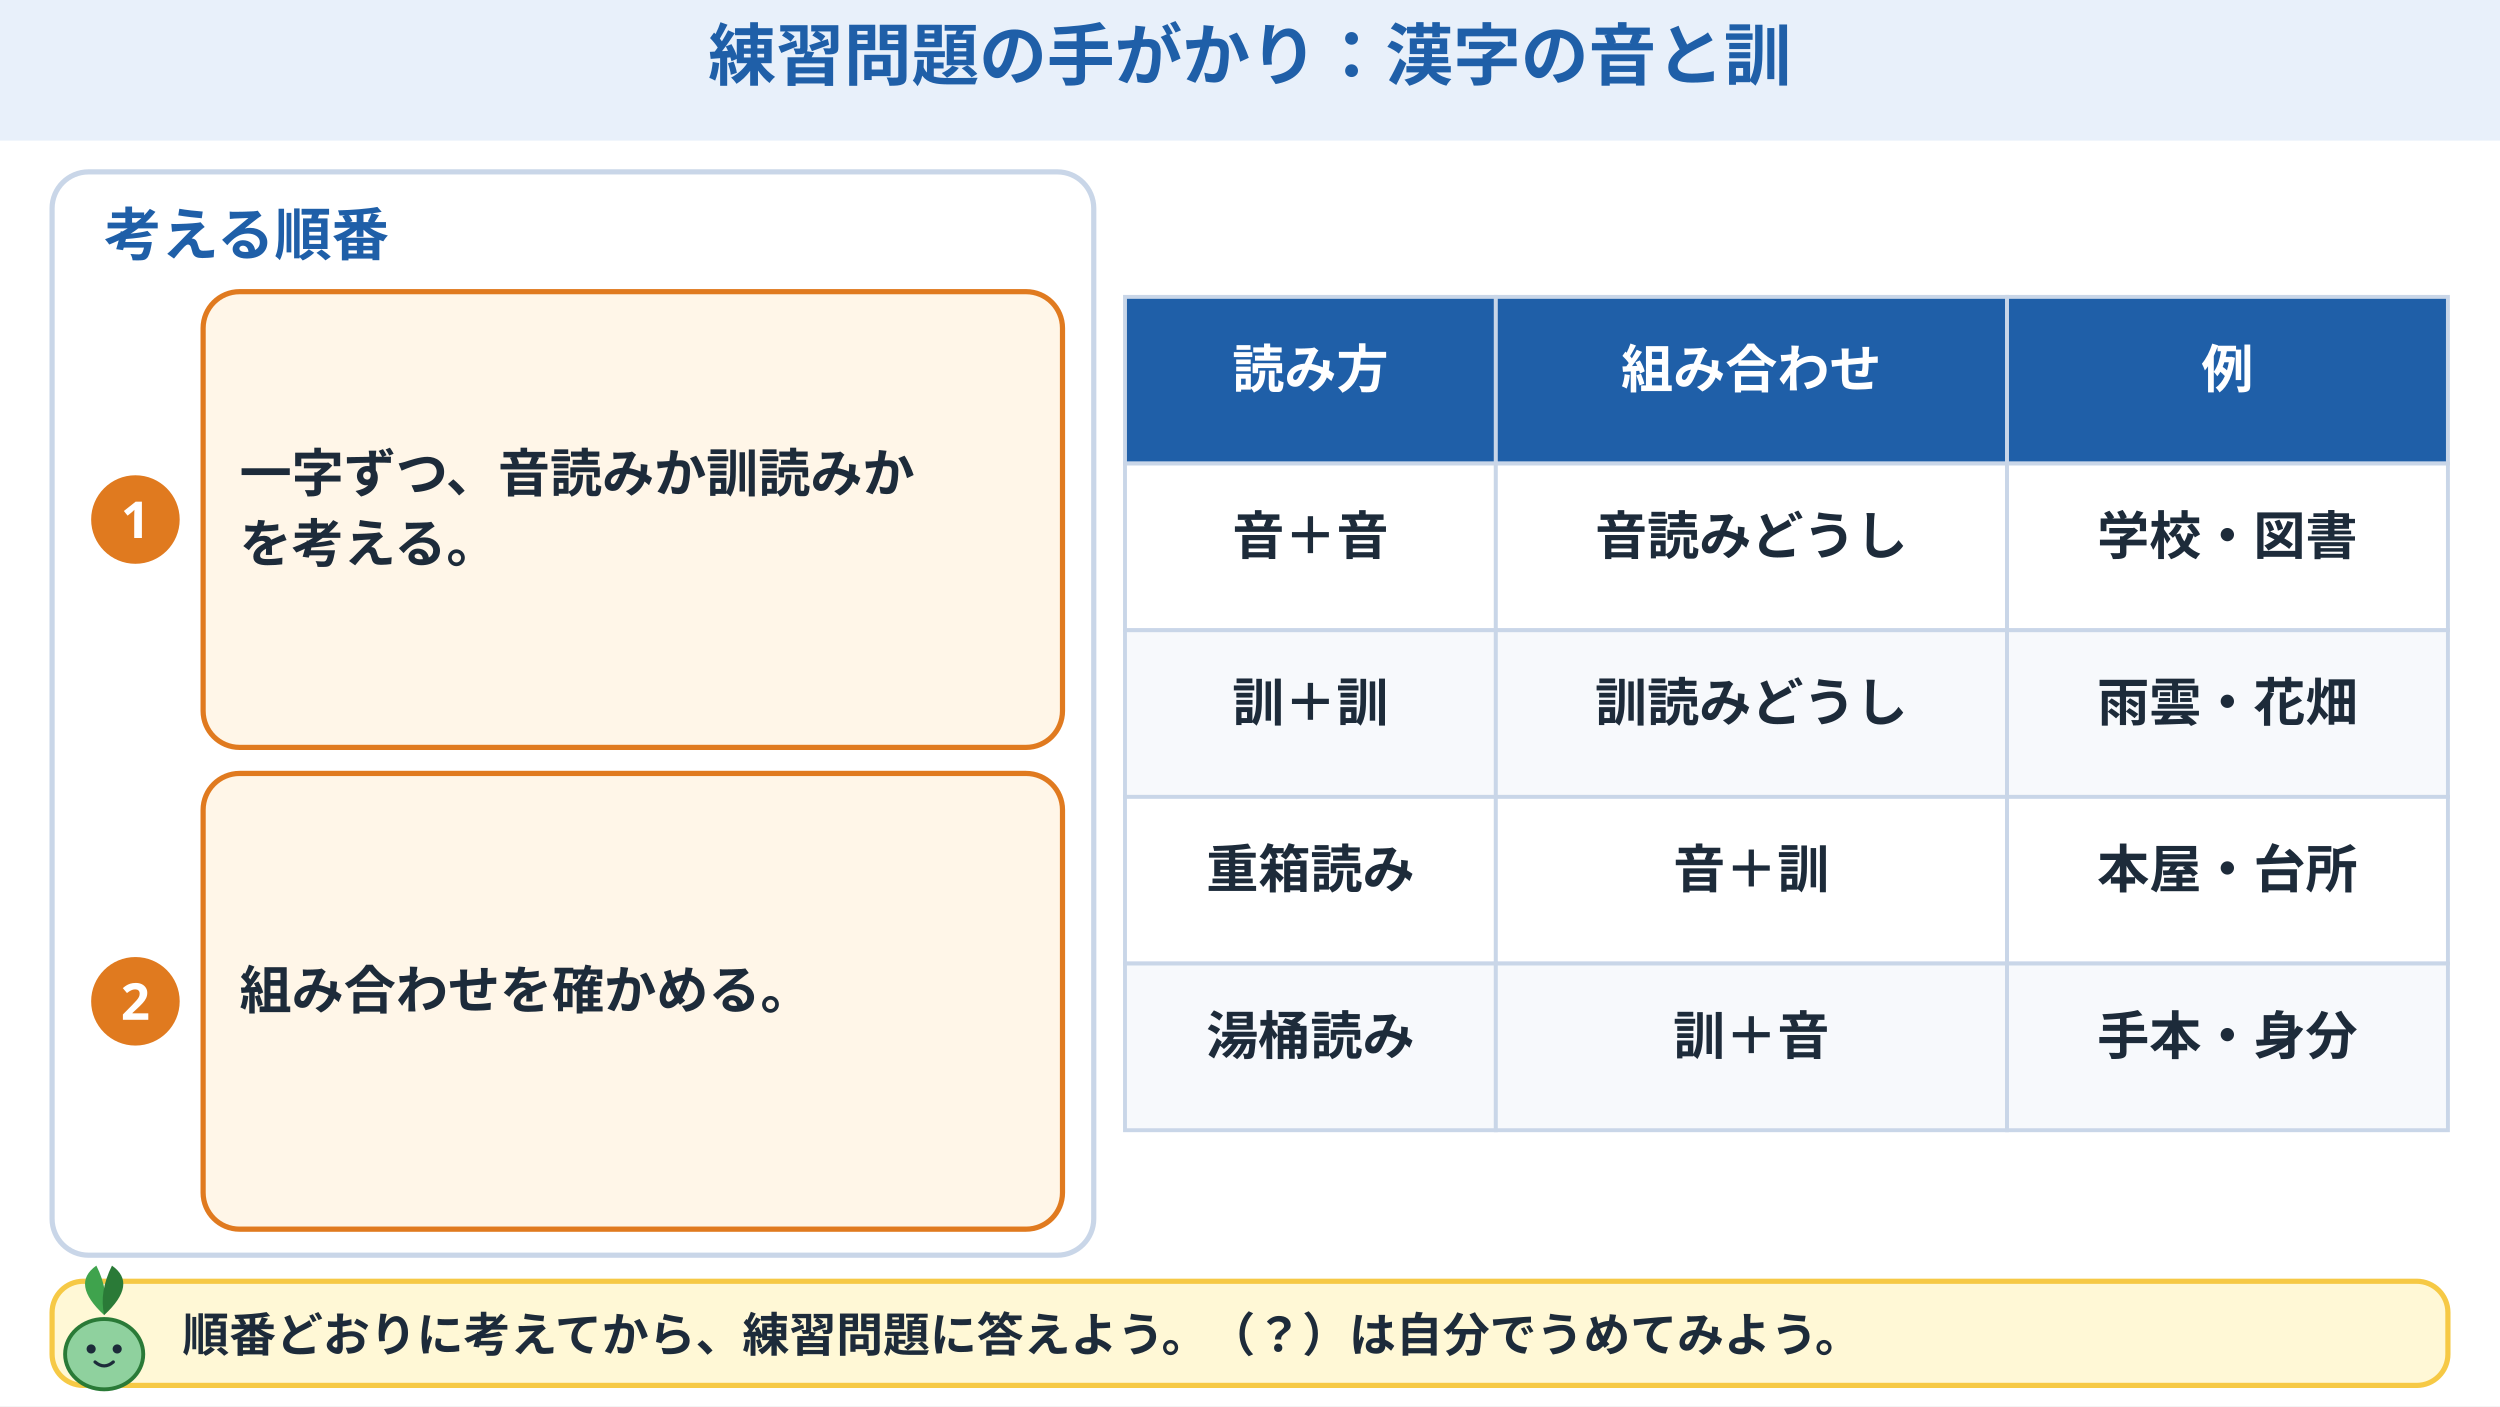
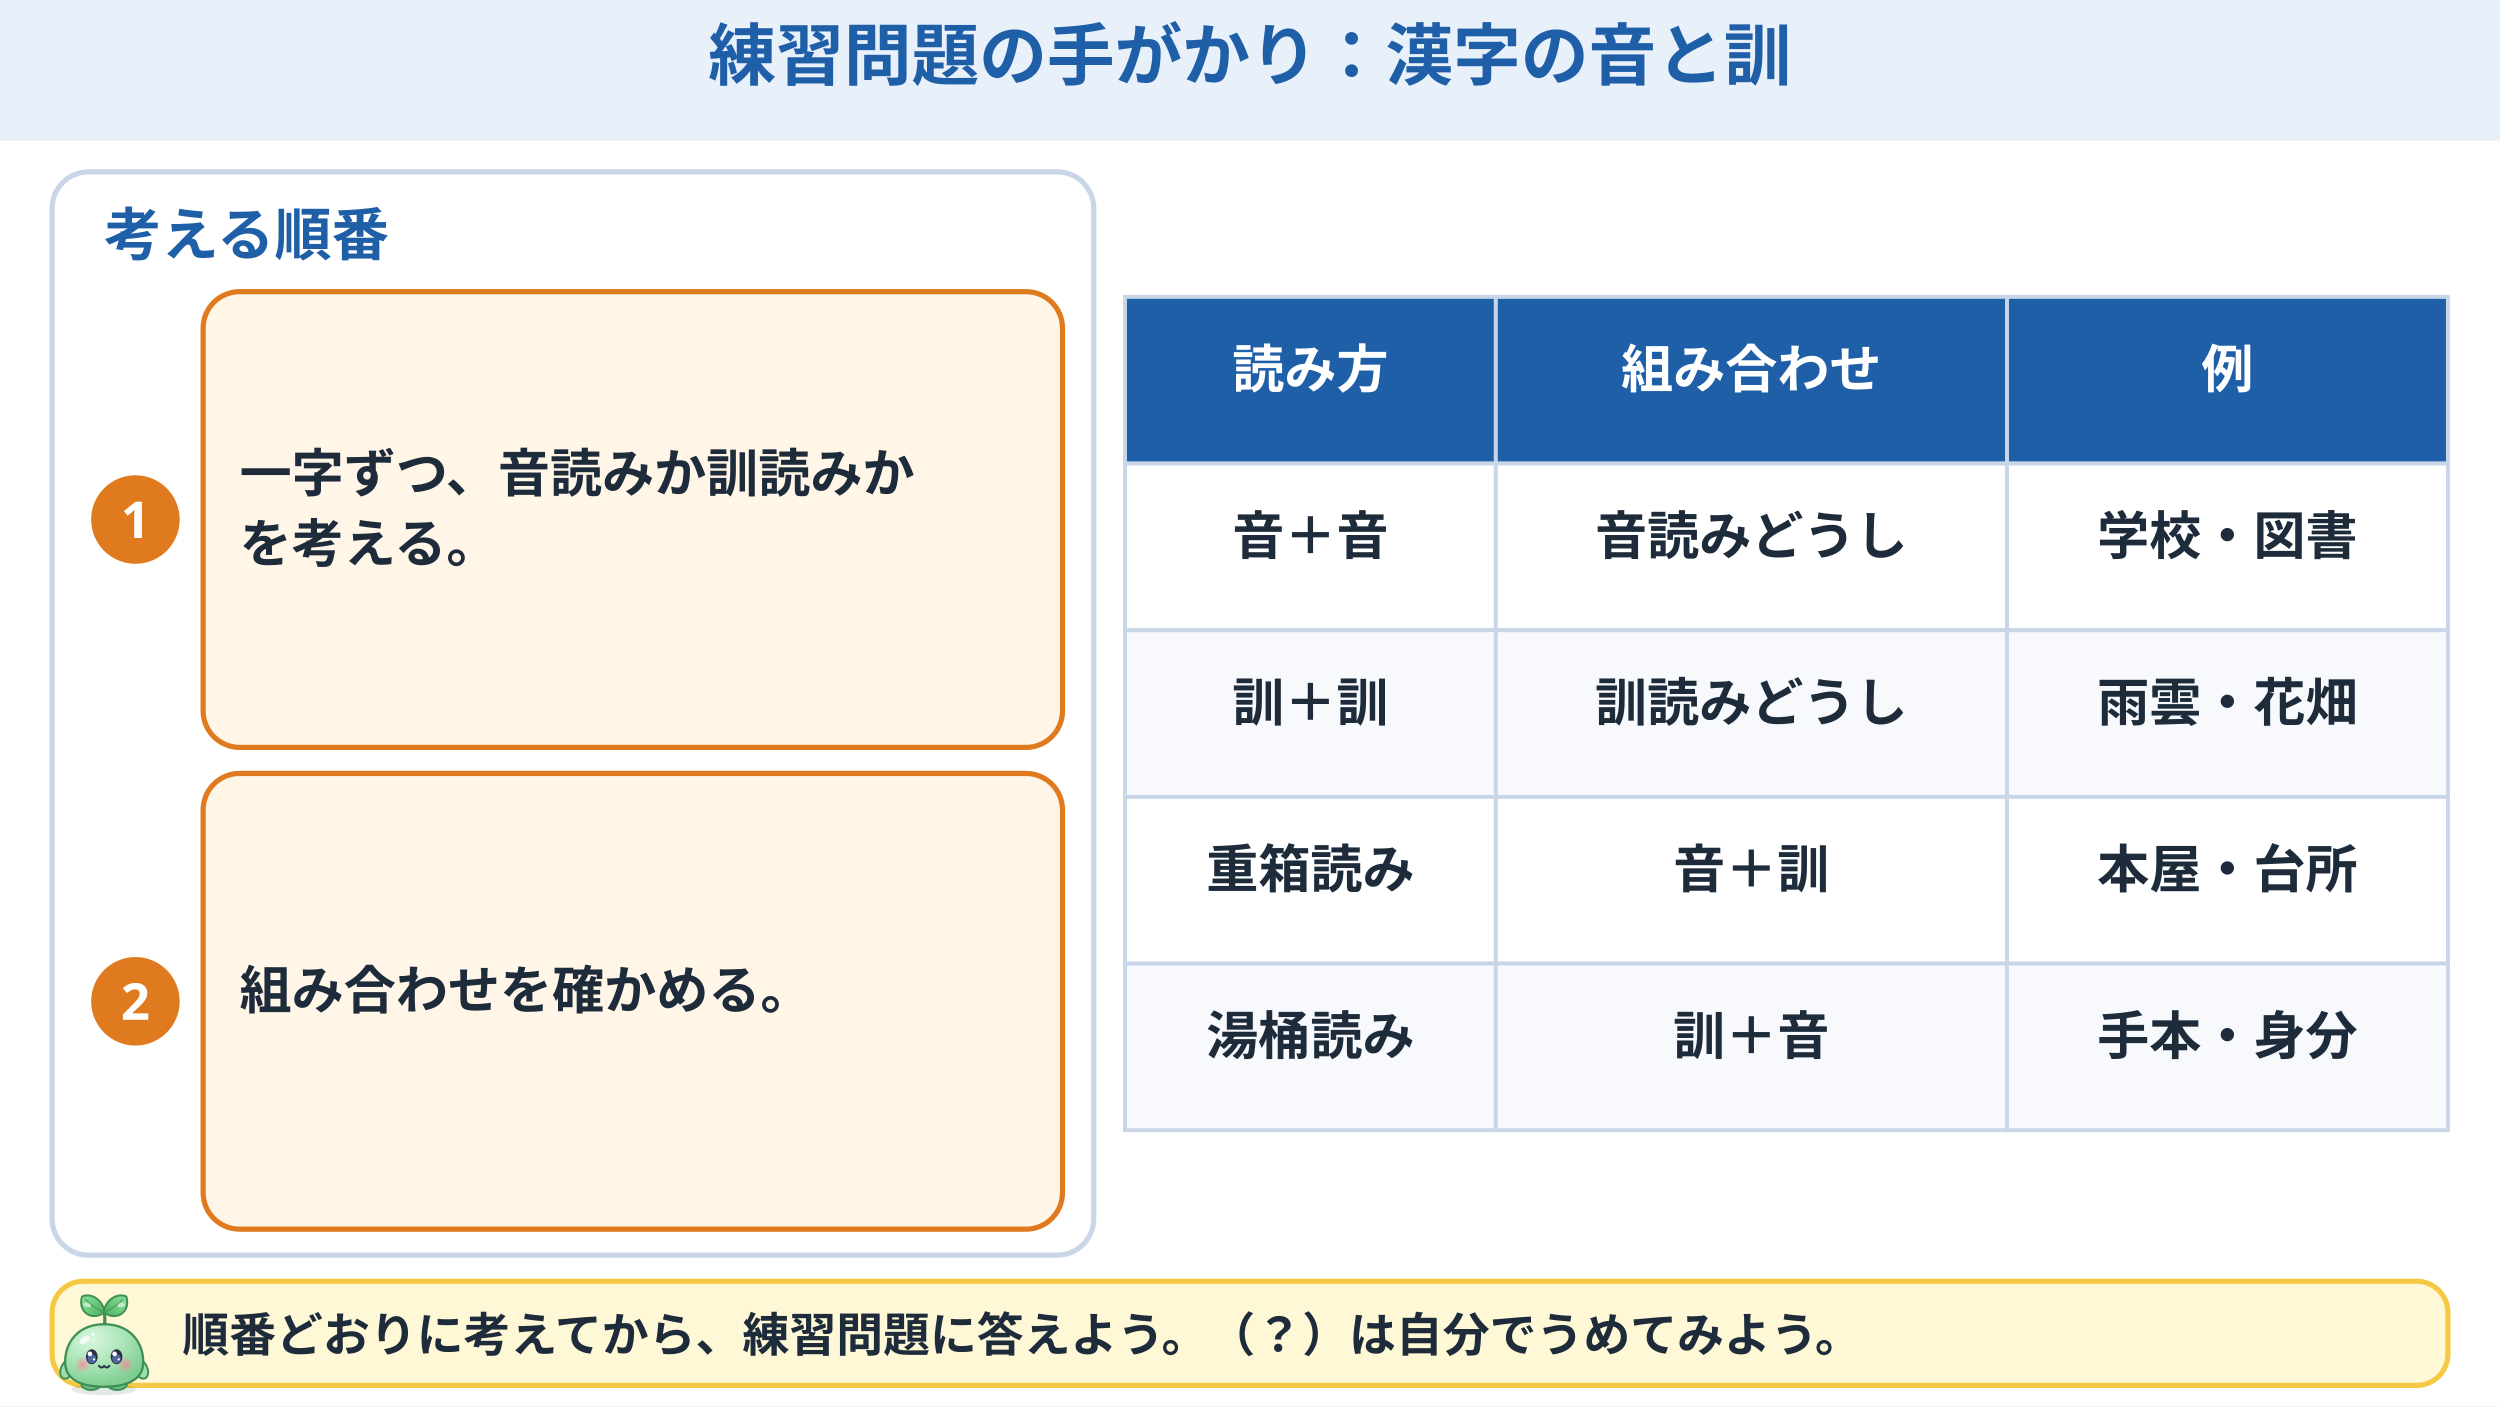
<svg xmlns="http://www.w3.org/2000/svg" viewBox="0 0 960 540" width="960" height="540" font-family="&quot;Hiragino Sans&quot;,&quot;Hiragino Kaku Gothic ProN&quot;,&quot;Noto Sans JP&quot;,&quot;Yu Gothic&quot;,sans-serif" role="img" aria-label="練習問題の手がかり：漢字の音と訓">
  <rect width="960" height="540" fill="#ffffff" />
  <rect x="0.0" y="0.0" width="960.0" height="54.0" rx="0" fill="#e8f0fa" />
  <text x="480.0" y="30.6" font-size="26" font-weight="800" fill="#1f5fa8" text-anchor="middle" data-box="title">練習問題の手がかり：漢字の音と訓</text>
  <rect x="20.0" y="66.0" width="400.0" height="416.0" rx="14" fill="#fff" stroke="#c9d6e8" stroke-width="2" />
  <text x="40.0" y="98.0" font-size="22" font-weight="800" fill="#1f5fa8" text-anchor="start">考える順番</text>
  <circle cx="52.0" cy="199.5" r="17.0" fill="#e07a1f" />
  <text x="52.0" y="206.6" font-size="19.55" font-weight="800" fill="#fff" text-anchor="middle">1</text>
  <g data-id="b6">
    <rect x="78.0" y="112.0" width="330.0" height="175.0" rx="14" fill="#fff6e8" stroke="#e07a1f" stroke-width="2" />
    <text x="92.0" y="188.9" font-size="20" font-weight="700" fill="#1d2b3a" text-anchor="start" data-box="b6">一字ずつ、音読みか訓読みか</text>
    <text x="92.0" y="215.9" font-size="20" font-weight="700" fill="#1d2b3a" text-anchor="start" data-box="b6">を考える。</text>
  </g>
  <circle cx="52.0" cy="384.5" r="17.0" fill="#e07a1f" />
  <text x="52.0" y="391.6" font-size="19.55" font-weight="800" fill="#fff" text-anchor="middle">2</text>
  <g data-id="b13">
    <rect x="78.0" y="297.0" width="330.0" height="175.0" rx="14" fill="#fff6e8" stroke="#e07a1f" stroke-width="2" />
    <text x="92.0" y="387.4" font-size="20" font-weight="700" fill="#1d2b3a" text-anchor="start" data-box="b13">組み合わせを確かめる。</text>
  </g>
  <rect x="432.0" y="114.0" width="142.4" height="64.0" rx="0" fill="#1f5fa8" stroke="#c9d6e8" stroke-width="1.5" />
  <text x="503.2" y="148.9" font-size="20" font-weight="700" fill="#fff" text-anchor="middle" data-box="t00">読み方</text>
  <rect x="574.4" y="114.0" width="196.3" height="64.0" rx="0" fill="#1f5fa8" stroke="#c9d6e8" stroke-width="1.5" />
  <text x="672.5" y="148.9" font-size="20" font-weight="700" fill="#fff" text-anchor="middle" data-box="t01">組み合わせ</text>
  <rect x="770.7" y="114.0" width="169.3" height="64.0" rx="0" fill="#1f5fa8" stroke="#c9d6e8" stroke-width="1.5" />
  <text x="855.3" y="148.9" font-size="20" font-weight="700" fill="#fff" text-anchor="middle" data-box="t02">例</text>
  <rect x="432.0" y="178.0" width="142.4" height="64.0" rx="0" fill="#fff" stroke="#c9d6e8" stroke-width="1.5" />
  <text x="503.2" y="212.9" font-size="20" font-weight="700" fill="#1d2b3a" text-anchor="middle" data-box="t10">音＋音</text>
  <rect x="574.4" y="178.0" width="196.3" height="64.0" rx="0" fill="#fff" stroke="#c9d6e8" stroke-width="1.5" />
  <text x="672.5" y="212.9" font-size="20" font-weight="700" fill="#1d2b3a" text-anchor="middle" data-box="t11">音読みどうし</text>
  <rect x="770.7" y="178.0" width="169.3" height="64.0" rx="0" fill="#fff" stroke="#c9d6e8" stroke-width="1.5" />
  <text x="855.3" y="212.9" font-size="20" font-weight="700" fill="#1d2b3a" text-anchor="middle" data-box="t12">学校・図書</text>
  <rect x="432.0" y="242.0" width="142.4" height="64.0" rx="0" fill="#f7f9fc" stroke="#c9d6e8" stroke-width="1.5" />
  <text x="503.2" y="276.9" font-size="20" font-weight="700" fill="#1d2b3a" text-anchor="middle" data-box="t20">訓＋訓</text>
  <rect x="574.4" y="242.0" width="196.3" height="64.0" rx="0" fill="#f7f9fc" stroke="#c9d6e8" stroke-width="1.5" />
  <text x="672.5" y="276.9" font-size="20" font-weight="700" fill="#1d2b3a" text-anchor="middle" data-box="t21">訓読みどうし</text>
  <rect x="770.7" y="242.0" width="169.3" height="64.0" rx="0" fill="#f7f9fc" stroke="#c9d6e8" stroke-width="1.5" />
  <text x="855.3" y="276.9" font-size="20" font-weight="700" fill="#1d2b3a" text-anchor="middle" data-box="t22">雨雲・花畑</text>
  <rect x="432.0" y="306.0" width="142.4" height="64.0" rx="0" fill="#fff" stroke="#c9d6e8" stroke-width="1.5" />
  <text x="503.2" y="340.9" font-size="20" font-weight="700" fill="#1d2b3a" text-anchor="middle" data-box="t30">重箱読み</text>
  <rect x="574.4" y="306.0" width="196.3" height="64.0" rx="0" fill="#fff" stroke="#c9d6e8" stroke-width="1.5" />
  <text x="672.5" y="340.9" font-size="20" font-weight="700" fill="#1d2b3a" text-anchor="middle" data-box="t31">音＋訓</text>
  <rect x="770.7" y="306.0" width="169.3" height="64.0" rx="0" fill="#fff" stroke="#c9d6e8" stroke-width="1.5" />
  <text x="855.3" y="340.9" font-size="20" font-weight="700" fill="#1d2b3a" text-anchor="middle" data-box="t32">本屋・台所</text>
  <rect x="432.0" y="370.0" width="142.4" height="64.0" rx="0" fill="#f7f9fc" stroke="#c9d6e8" stroke-width="1.5" />
  <text x="503.2" y="404.9" font-size="20" font-weight="700" fill="#1d2b3a" text-anchor="middle" data-box="t40">湯桶読み</text>
  <rect x="574.4" y="370.0" width="196.3" height="64.0" rx="0" fill="#f7f9fc" stroke="#c9d6e8" stroke-width="1.5" />
  <text x="672.5" y="404.9" font-size="20" font-weight="700" fill="#1d2b3a" text-anchor="middle" data-box="t41">訓＋音</text>
  <rect x="770.7" y="370.0" width="169.3" height="64.0" rx="0" fill="#f7f9fc" stroke="#c9d6e8" stroke-width="1.5" />
  <text x="855.3" y="404.9" font-size="20" font-weight="700" fill="#1d2b3a" text-anchor="middle" data-box="t42">手本・身分</text>
  <rect x="20.0" y="492.0" width="920.0" height="40.0" rx="12" fill="#fff8d6" stroke="#f6c945" stroke-width="2" />
  <text x="70.0" y="519.0" font-size="18" font-weight="700" fill="#1d2b3a" text-anchor="start">順番どおりに考えてから、練習問題に答えよう。（？）は自分でうめてみよう。</text>
-   <g transform="translate(40,520) scale(0.5)">
-     <path d="M0,-30 Q-26,-54 -6,-68 Q4,-48 0,-30Z" fill="#3fa34d" />
-     <path d="M0,-30 Q26,-54 6,-68 Q-4,-48 0,-30Z" fill="#2a7a37" />
-     <ellipse cx="0" cy="0" rx="30" ry="27" fill="#8fd19e" stroke="#2a7a37" stroke-width="3" />
-     <circle cx="-10" cy="-4" r="3.5" fill="#1d2b3a" />
-     <circle cx="10" cy="-4" r="3.5" fill="#1d2b3a" />
-     <path d="M-7,6 Q0,12 7,6" fill="none" stroke="#1d2b3a" stroke-width="2.5" stroke-linecap="round" />
+   <defs>
+     <radialGradient id="nb1b" cx="35%" cy="25%" r="75%">
+       <stop offset="0" stop-color="#d9f7df" />
+       <stop offset=".55" stop-color="#a9e4b6" />
+       <stop offset="1" stop-color="#7fcf93" />
+     </radialGradient>
+     <linearGradient id="nb1l" x1="0" y1="1" x2="0" y2="0">
+       <stop offset="0" stop-color="#4fb562" />
+       <stop offset="1" stop-color="#8be09a" />
+     </linearGradient>
+     <radialGradient id="nb1c">
+       <stop offset="0" stop-color="#ff8096" stop-opacity=".75" />
+       <stop offset="1" stop-color="#ff8096" stop-opacity="0" />
+     </radialGradient>
+   </defs>
+   <g transform="translate(40,520) scale(0.25)">
+     <ellipse cx="0" cy="54" rx="50" ry="9" fill="#285a3c" fill-opacity=".13" />
+     <ellipse cx="-20" cy="46" rx="15" ry="9" fill="#6cbf80" stroke="#3e8f55" stroke-width="3" />
+     <ellipse cx="20" cy="46" rx="15" ry="9" fill="#6cbf80" stroke="#3e8f55" stroke-width="3" />
+     <g transform="rotate(0 0 -44)">
+       <path d="M0,-38 Q2,-54 0,-66" fill="none" stroke="#3e8f55" stroke-width="5" stroke-linecap="round" />
+       <g transform="translate(0,-64) rotate(-54)">
+         <path d="M0,0 C-22,-6 -24,-34 0,-42 C16,-32 12,-8 0,0Z" fill="url(#nb1l)" stroke="#3e8f55" stroke-width="3" />
+         <path d="M0,-3 Q-4,-20 0,-36" fill="none" stroke="#2e7846" stroke-opacity=".55" stroke-width="2" />
+         <ellipse cx="-6" cy="-28" rx="3.5" ry="6" fill="#fff" fill-opacity=".55" transform="rotate(-23 -6 -28)" />
+       </g>
+       <g transform="translate(0,-64) rotate(54)">
+         <path d="M0,0 C22,-6 24,-34 0,-42 C-16,-32 -12,-8 0,0Z" fill="url(#nb1l)" stroke="#3e8f55" stroke-width="3" />
+         <path d="M0,-3 Q4,-20 0,-36" fill="none" stroke="#2e7846" stroke-opacity=".55" stroke-width="2" />
+         <ellipse cx="6" cy="-28" rx="3.5" ry="6" fill="#fff" fill-opacity=".55" transform="rotate(23 6 -28)" />
+       </g>
+     </g>
+     <ellipse cx="0" cy="14" rx="10" ry="16" fill="#9edbae" stroke="#3e8f55" stroke-width="3" transform="translate(-50,10) rotate(26)" />
+     <ellipse cx="0" cy="14" rx="10" ry="16" fill="#9edbae" stroke="#3e8f55" stroke-width="3" transform="translate(50,10) rotate(-26)" />
+     <path d="M0,-46 C40,-46 60,-18 60,12 C60,40 34,50 0,50 C-34,50 -60,40 -60,12 C-60,-18 -40,-46 0,-46Z" fill="url(#nb1b)" stroke="#3e8f55" stroke-width="3.5" />
+     <ellipse cx="-30" cy="-22" rx="9" ry="5" fill="#fff" fill-opacity=".7" transform="rotate(-34 -30 -22)" />
+     <circle cx="-17" cy="-31" r="2.6" fill="#fff" fill-opacity=".7" />
+     <circle cx="-33" cy="16" r="13" fill="url(#nb1c)" />
+     <circle cx="33" cy="16" r="13" fill="url(#nb1c)" />
+     <ellipse cx="-19" cy="4" rx="9" ry="11.5" fill="#2b2f45" />
+     <ellipse cx="-19.0" cy="7.0" rx="6.5" ry="7.0" fill="#6e96eb" fill-opacity=".55" />
+     <circle cx="-22" cy="-0.5" r="3.6" fill="#fff" />
+     <circle cx="-15.6" cy="8.0" r="1.7" fill="#fff" />
+     <ellipse cx="19" cy="4" rx="9" ry="11.5" fill="#2b2f45" />
+     <ellipse cx="19.0" cy="7.0" rx="6.5" ry="7.0" fill="#6e96eb" fill-opacity=".55" />
+     <circle cx="16" cy="-0.5" r="3.6" fill="#fff" />
+     <circle cx="22.4" cy="8.0" r="1.7" fill="#fff" />
+     <path d="M-8,18 Q-4,23 0,18 Q4,23 8,18" fill="none" stroke="#2b2f45" stroke-width="3" stroke-linecap="round" stroke-linejoin="round" />
  </g>
</svg>
